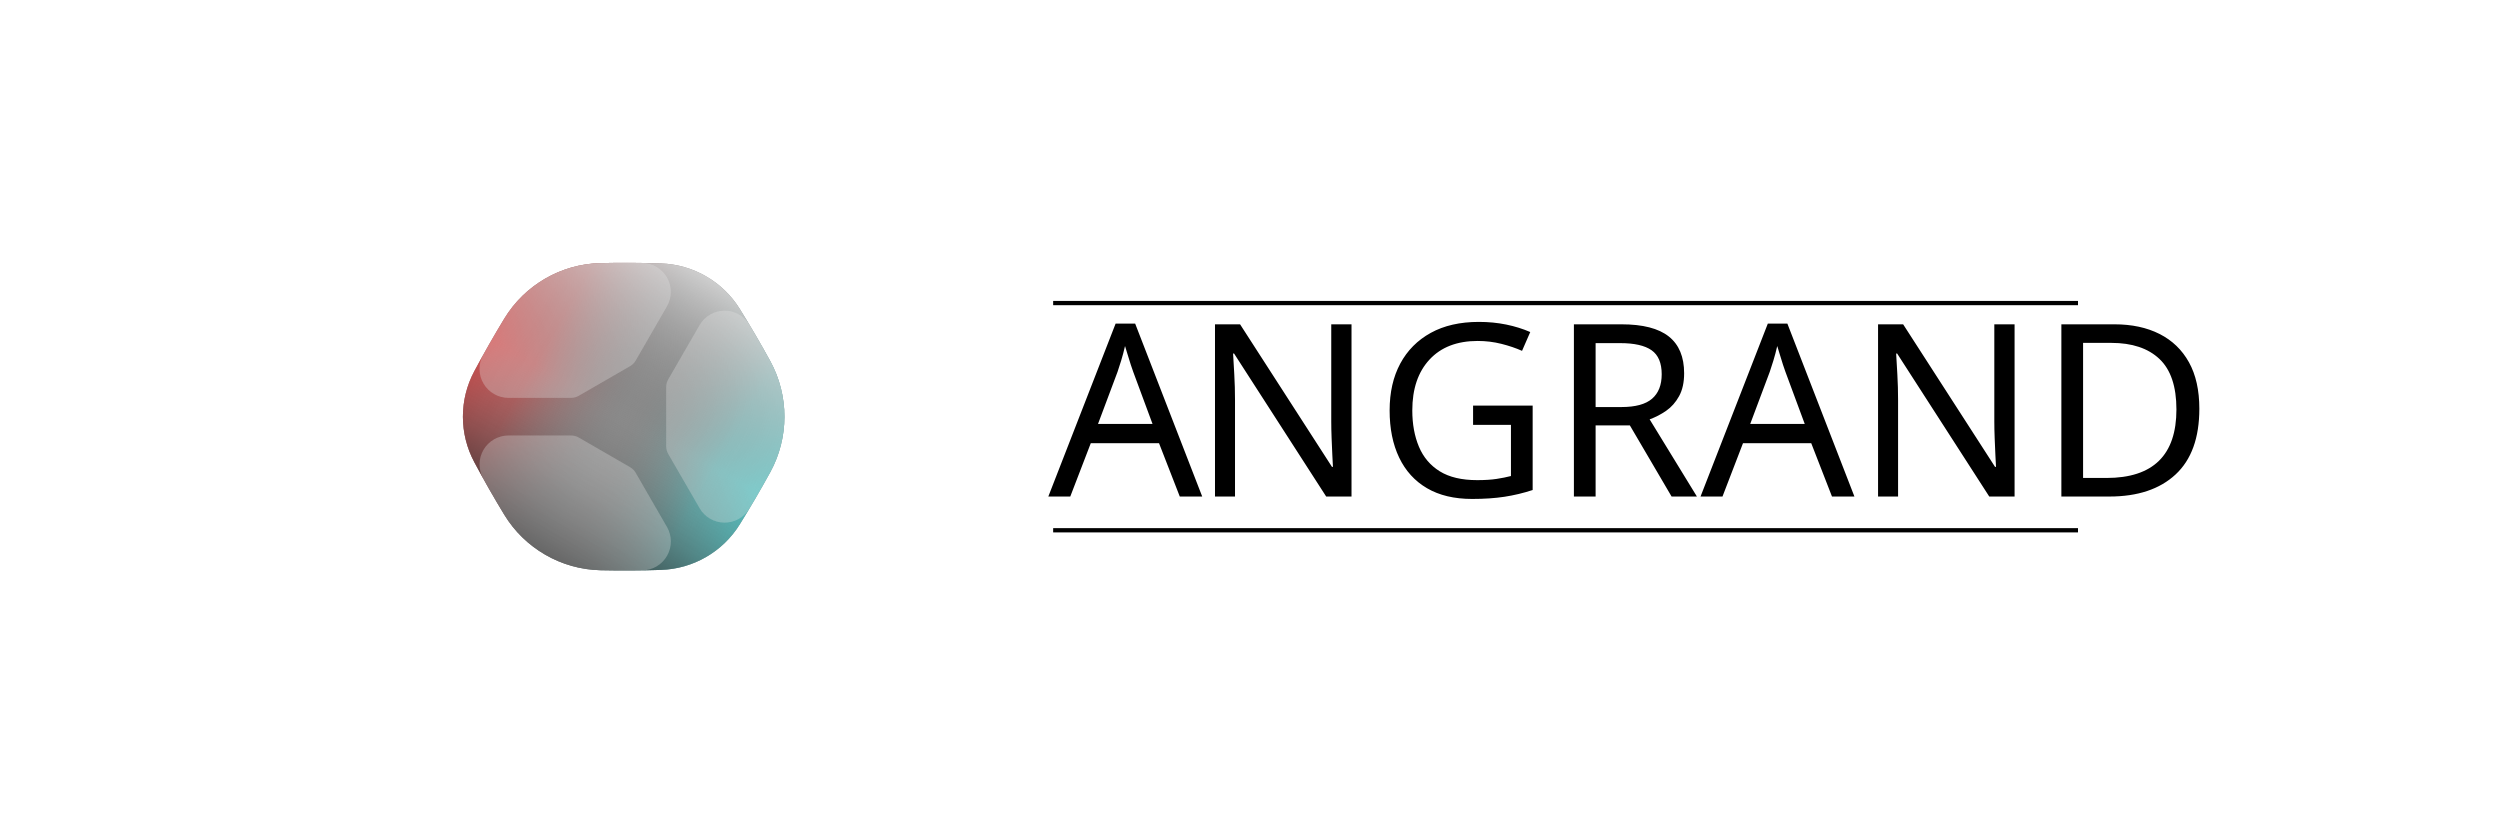
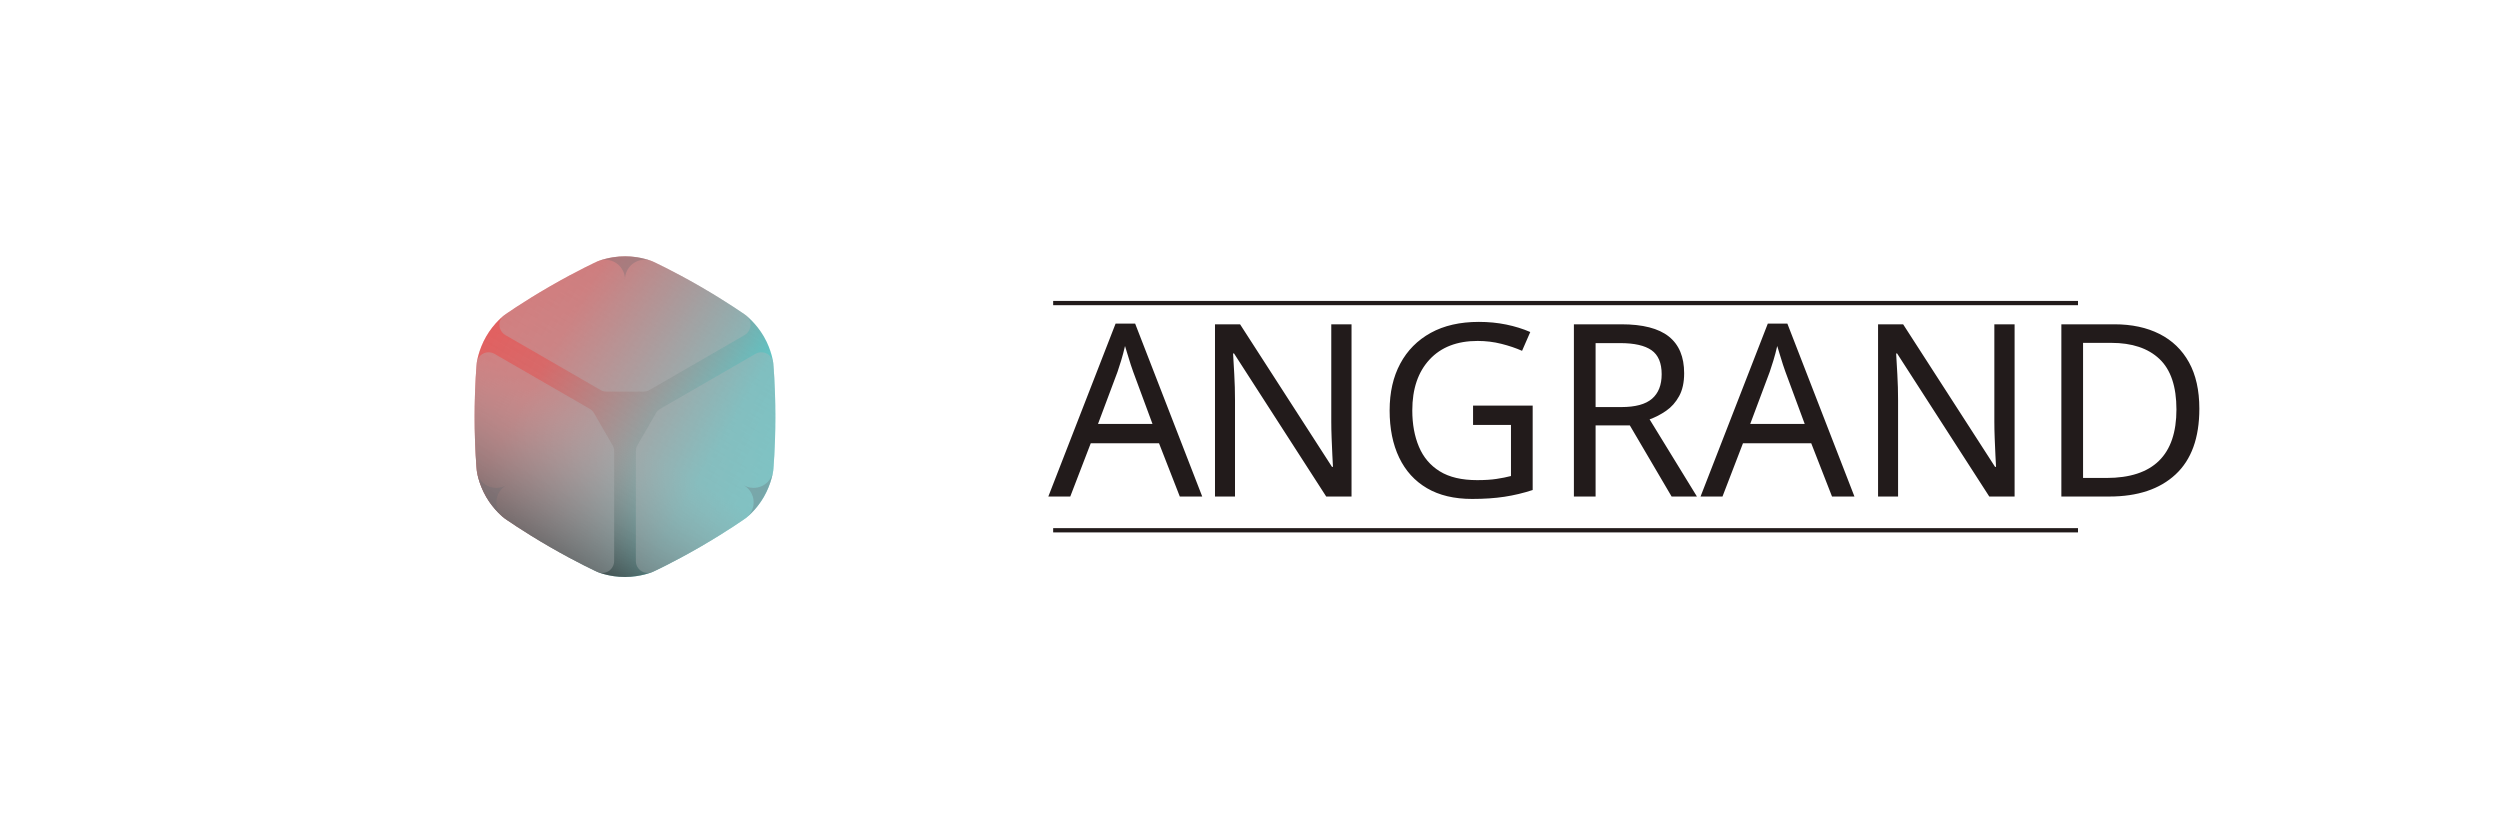
- <svg xmlns="http://www.w3.org/2000/svg" width="100%" height="100%" viewBox="0 0 1296 432" version="1.1" xml:space="preserve" style="fill-rule:evenodd;clip-rule:evenodd;stroke-linejoin:round;stroke-miterlimit:2;">
-   <g id="Angrand-logo" transform="matrix(0.0937112,0,0,0.0937112,267.356,-333.246)">
-     <g transform="matrix(0.889536,0,0,0.889536,2515.07,4269.72)">
-       <g transform="matrix(1500,0,0,1500,6936.2,2285.61)">
-             </g>
-       <text x="484.701px" y="2285.62px" style="font-family:'Bodotino-Regular', 'Bodotino';font-size:1500px;">A<tspan x="1375.7px 2326.7px 3267.2px 4152.2px 5043.2px 5985.2px " y="2285.62px 2285.62px 2285.62px 2285.62px 2285.62px 2285.62px ">NGRAND</tspan>
-       </text>
+ <svg xmlns="http://www.w3.org/2000/svg" width="100%" height="100%" viewBox="0 0 648 216" version="1.1" xml:space="preserve" style="fill-rule:evenodd;clip-rule:evenodd;stroke-linejoin:round;stroke-miterlimit:2;">
+   <g id="Angrand-logo">
+     <g transform="matrix(62.5196,0,0,62.5196,540.622,128.702)" />
+     <text x="271.725px" y="128.702px" style="font-family:'Bodotino-Regular', 'Bodotino';font-size:62.52px;fill:#221b1b;">A<tspan x="308.862px 348.5px 387.699px 424.586px 461.723px 500.985px " y="128.702px 128.702px 128.702px 128.702px 128.702px 128.702px ">NGRAND</tspan>
+     </text>
+     <rect x="272.98" y="78" width="265.638" height="1.107" style="fill:#221b1b;" />
+     <rect x="272.98" y="136.893" width="265.638" height="1.107" style="fill:#221b1b;" />
+   </g>
+   <g id="angrand-logo">
+     <rect id="background" x="117" y="63" width="90" height="90" style="fill:none;" />
+     <path d="M193.293,134.3c-0,0 -4.642,3.313 -11.807,7.45c-7.166,4.137 -12.356,6.5 -12.356,6.5c0,0 -3.034,1.296 -7.13,1.305c-4.096,0.01 -7.13,-1.305 -7.13,-1.305c-0,0 -5.19,-2.363 -12.356,-6.5c-7.165,-4.137 -11.807,-7.45 -11.807,-7.45c0,0 -2.639,-1.98 -4.695,-5.522c-2.056,-3.543 -2.435,-6.828 -2.435,-6.828c-0,0 -0.548,-5.676 -0.548,-13.95c-0,-8.274 0.548,-13.95 0.548,-13.95c-0,-0 0.395,-3.276 2.435,-6.828c2.04,-3.552 4.695,-5.522 4.695,-5.522c0,-0 4.642,-3.313 11.807,-7.45c7.166,-4.137 12.356,-6.5 12.356,-6.5c-0,-0 3.034,-1.296 7.13,-1.305c4.096,-0.01 7.13,1.305 7.13,1.305c0,-0 5.19,2.363 12.356,6.5c7.165,4.137 11.807,7.45 11.807,7.45c-0,-0 2.639,1.98 4.695,5.522c2.056,3.543 2.435,6.828 2.435,6.828c0,-0 0.548,5.676 0.548,13.95c0,8.274 -0.548,13.95 -0.548,13.95c0,0 -0.395,3.276 -2.435,6.828c-2.04,3.552 -4.695,5.522 -4.695,5.522Z" style="fill:url(#_Linear1);" />
+     <path d="M193.293,134.3c-0,0 -4.642,3.313 -11.807,7.45c-7.166,4.137 -12.356,6.5 -12.356,6.5c0,0 -3.034,1.296 -7.13,1.305c-4.096,0.01 -7.13,-1.305 -7.13,-1.305c-0,0 -5.19,-2.363 -12.356,-6.5c-7.165,-4.137 -11.807,-7.45 -11.807,-7.45c0,0 -2.639,-1.98 -4.695,-5.522c-2.056,-3.543 -2.435,-6.828 -2.435,-6.828c-0,0 -0.548,-5.676 -0.548,-13.95c-0,-8.274 0.548,-13.95 0.548,-13.95c-0,-0 0.395,-3.276 2.435,-6.828c2.04,-3.552 4.695,-5.522 4.695,-5.522c0,-0 4.642,-3.313 11.807,-7.45c7.166,-4.137 12.356,-6.5 12.356,-6.5c-0,-0 3.034,-1.296 7.13,-1.305c4.096,-0.01 7.13,1.305 7.13,1.305c0,-0 5.19,2.363 12.356,6.5c7.165,4.137 11.807,7.45 11.807,7.45c-0,-0 2.639,1.98 4.695,5.522c2.056,3.543 2.435,6.828 2.435,6.828c0,-0 0.548,5.676 0.548,13.95c0,8.274 -0.548,13.95 -0.548,13.95c0,0 -0.395,3.276 -2.435,6.828c-2.04,3.552 -4.695,5.522 -4.695,5.522Z" style="fill:url(#_Linear2);" />
+     <g id="block">
+       <path d="M195.811,91.727c0.901,-0.521 2.003,-0.552 2.932,-0.085c0.93,0.467 1.561,1.371 1.681,2.404c-0.001,0.003 -0.001,0.004 -0.001,0.004c0,-0 0.548,5.676 0.548,13.95c0,8.274 -0.548,13.95 -0.548,13.95c0,0 -0.395,3.276 -2.435,6.828c-2.04,3.552 -4.695,5.522 -4.695,5.522c-0,0 -4.642,3.313 -11.807,7.45c-7.166,4.137 -12.356,6.5 -12.356,6.5c0,0 -0.007,0.004 -0.022,0.01c-0.954,0.405 -2.047,0.305 -2.911,-0.267c-0.864,-0.572 -1.384,-1.539 -1.384,-2.575c-0,-6.637 -0,-20.153 -0,-28.545c-0.001,-0.494 0.129,-0.979 0.376,-1.407l4.872,-8.437c0.247,-0.428 0.602,-0.783 1.029,-1.03l24.721,-14.272Z" style="fill:#b4b7bb;fill-opacity:0.36;" />
+       <path d="M159.188,145.418c-0,1.04 -0.524,2.01 -1.393,2.582c-0.869,0.571 -1.968,0.666 -2.923,0.253c-0.001,-0.002 -0.002,-0.003 -0.002,-0.003c-0,0 -5.19,-2.363 -12.356,-6.5c-7.165,-4.137 -11.807,-7.45 -11.807,-7.45c0,0 -2.639,-1.98 -4.695,-5.522c-2.056,-3.543 -2.435,-6.828 -2.435,-6.828c-0,0 -0.548,-5.676 -0.548,-13.95c-0,-8.274 0.548,-13.95 0.548,-13.95c-0,-0 0.001,-0.008 0.003,-0.024c0.126,-1.029 0.759,-1.925 1.687,-2.388c0.927,-0.462 2.024,-0.429 2.922,0.089c5.748,3.318 17.453,10.076 24.721,14.272c0.427,0.247 0.782,0.602 1.029,1.03l4.872,8.437c0.247,0.428 0.376,0.913 0.376,1.407l0,28.545Z" style="fill:#b4b7bb;fill-opacity:0.36;" />
+       <path d="M131.002,86.855c-0.901,-0.519 -1.48,-1.458 -1.54,-2.496c-0.06,-1.039 0.407,-2.038 1.242,-2.658c0.002,-0.001 0.003,-0.001 0.003,-0.001c0,-0 4.642,-3.313 11.807,-7.45c7.166,-4.137 12.356,-6.5 12.356,-6.5c-0,-0 3.034,-1.296 7.13,-1.305c4.096,-0.01 7.13,1.305 7.13,1.305c0,-0 5.19,2.363 12.356,6.5c7.165,4.137 11.807,7.45 11.807,7.45l0.002,0.001c0.832,0.625 1.295,1.626 1.233,2.665c-0.063,1.039 -0.643,1.978 -1.544,2.498c-5.753,3.321 -17.445,10.072 -24.706,14.264c-0.428,0.247 -0.913,0.377 -1.407,0.377l-9.742,-0c-0.494,-0 -0.979,-0.13 -1.407,-0.377l-24.72,-14.273Z" style="fill:#b4b7bb;fill-opacity:0.36;" />
    </g>
-     <g transform="matrix(0.911405,0,0,1.838,122.832,-3141.42)">
-       <rect x="3127.22" y="4549.62" width="6220.39" height="12.852" />
-     </g>
-     <g transform="matrix(0.911405,0,0,1.838,122.832,-1884.52)">
-       <rect x="3127.22" y="4549.62" width="6220.39" height="12.852" />
-     </g>
-   </g>
-   <g id="angrand-logo" transform="matrix(0.166667,0,0,0.166667,234,126)">
-     <rect x="0" y="0" width="1080" height="1080" style="fill:none;" />
-     <path d="M71.356,681.616C23.982,593.148 23.982,486.852 71.356,398.385C100.849,343.17 131.992,288.576 164.542,235.021C228.317,130.286 341.019,65.218 463.609,62.355C526.264,60.942 589.116,61.269 651.68,63.335C751.982,66.541 844.037,119.689 896.965,204.95C930.035,258.099 961.744,312.367 991.849,367.334C1050.66,474.932 1050.66,605.069 991.849,712.667C961.744,767.633 930.035,821.901 896.965,875.05C844.037,960.311 751.982,1013.46 651.68,1016.67C589.116,1018.73 526.264,1019.06 463.609,1017.65C341.019,1014.78 228.317,949.714 164.542,844.979C131.992,791.425 100.849,736.83 71.356,681.616Z" style="fill:rgb(138,138,138);" />
-     <path d="M71.356,681.616C23.982,593.148 23.982,486.852 71.356,398.385C100.849,343.17 131.992,288.576 164.542,235.021C228.317,130.286 341.019,65.218 463.609,62.355C526.264,60.942 589.116,61.269 651.68,63.335C751.982,66.541 844.037,119.689 896.965,204.95C930.035,258.099 961.744,312.367 991.849,367.334C1050.66,474.932 1050.66,605.069 991.849,712.667C961.744,767.633 930.035,821.901 896.965,875.05C844.037,960.311 751.982,1013.46 651.68,1016.67C589.116,1018.73 526.264,1019.06 463.609,1017.65C341.019,1014.78 228.317,949.714 164.542,844.979C131.992,791.425 100.849,736.83 71.356,681.616Z" style="fill:url(#_Linear1);" />
-     <path d="M71.356,681.616C23.982,593.148 23.982,486.852 71.356,398.385C100.849,343.17 131.992,288.576 164.542,235.021C228.317,130.286 341.019,65.218 463.609,62.355C526.264,60.942 589.116,61.269 651.68,63.335C751.982,66.541 844.037,119.689 896.965,204.95C930.035,258.099 961.744,312.367 991.849,367.334C1050.66,474.932 1050.66,605.069 991.849,712.667C961.744,767.633 930.035,821.901 896.965,875.05C844.037,960.311 751.982,1013.46 651.68,1016.67C589.116,1018.73 526.264,1019.06 463.609,1017.65C341.019,1014.78 228.317,949.714 164.542,844.979C131.992,791.425 100.849,736.83 71.356,681.616Z" style="fill:url(#_Linear2);" />
-     <g transform="matrix(1,0,0,-1,1.47793e-12,1080)">
-       <path d="M670.626,196.835C686.551,169.253 686.712,135.308 671.05,107.576C655.388,79.844 626.235,62.455 594.391,61.851C550.762,61.231 507.067,61.373 463.467,62.358C340.978,65.264 228.378,130.274 164.616,234.899C141.964,272.166 119.993,309.936 98.785,348.068C83.4,375.923 83.882,409.834 100.053,437.24C116.224,464.646 145.676,481.464 177.497,481.464C239.765,481.538 311.562,481.543 372.145,481.543C380.57,481.543 388.848,479.326 396.145,475.113C428.663,456.338 523.215,401.748 555.733,382.974C563.03,378.761 569.09,372.702 573.303,365.405C603.594,312.939 639.493,250.76 670.626,196.835Z" style="fill:rgb(230,230,230);fill-opacity:0.3;" />
-     </g>
-     <g transform="matrix(1,0,0,1,0.000114443,2.84217e-14)">
-       <path d="M177.497,481.543C145.648,481.543 116.171,464.71 99.985,437.28C83.8,409.85 83.317,375.909 98.716,348.03C119.993,309.935 141.964,272.166 164.616,234.899C228.378,130.274 340.978,65.264 463.467,62.358C507.067,61.373 550.762,61.231 594.39,61.93C626.205,62.534 655.332,79.908 670.981,107.615C686.629,135.323 686.468,169.238 670.558,196.796C639.488,250.758 603.594,312.938 573.303,365.405C569.09,372.702 563.03,378.761 555.733,382.974C523.215,401.748 428.663,456.338 396.145,475.113C388.848,479.325 380.571,481.543 372.145,481.543L177.497,481.543Z" style="fill:rgb(230,230,230);fill-opacity:0.3;" />
-     </g>
-     <g transform="matrix(1.56595,0,0,2.71231,-551.739,-1209.92)">
-       <path d="M845.247,540.21C855.417,530.041 874.138,523.732 894.476,523.62C914.813,523.509 933.738,529.612 944.24,539.668C958.513,553.484 972.386,567.462 985.763,581.565C1023.27,621.211 1023.27,669.148 985.763,708.794C972.386,722.896 958.514,736.874 944.197,750.675C933.704,760.723 914.796,766.82 894.476,766.709C874.156,766.598 855.452,760.294 845.291,750.134C825.369,730.266 802.442,707.342 783.098,687.998C780.407,685.308 778.991,682.256 778.991,679.15C778.991,665.306 778.991,625.052 778.991,611.209C778.991,608.102 780.407,605.05 783.097,602.36C802.441,583.016 825.366,560.092 845.247,540.21Z" style="fill:rgb(230,230,230);fill-opacity:0.3;" />
+     <g id="edge">
+       <path d="M155.182,67.628c0.874,-0.323 3.497,-1.176 6.818,-1.183c3.254,-0.008 5.838,0.82 6.763,1.161c-1.487,-0.512 -3.136,-0.312 -4.462,0.559c-1.436,0.944 -2.301,2.547 -2.301,4.266c-0.009,-1.709 -0.87,-3.303 -2.297,-4.245c-1.342,-0.887 -3.016,-1.088 -4.521,-0.558Z" style="fill:#666a70;fill-opacity:0.3;" />
+       <path d="M200.372,122.282c-0.157,0.917 -0.73,3.616 -2.384,6.496c-1.577,2.746 -3.522,4.547 -4.324,5.223c1.172,-1.062 1.791,-2.611 1.666,-4.197c-0.133,-1.68 -1.084,-3.187 -2.544,-4.03c1.488,0.857 3.307,0.911 4.843,0.144c1.438,-0.719 2.449,-2.068 2.743,-3.636Z" style="fill:#666a70;fill-opacity:0.3;" />
+       <path d="M130.446,134.09c-0.716,-0.595 -2.767,-2.44 -4.434,-5.312c-1.634,-2.814 -2.208,-5.466 -2.376,-6.438c0.3,1.544 1.298,2.871 2.716,3.584c1.535,0.773 3.356,0.72 4.844,-0.139c-1.476,0.862 -2.425,2.404 -2.528,4.112c-0.096,1.605 0.567,3.155 1.778,4.193Z" style="fill:#666a70;fill-opacity:0.3;" />
    </g>
  </g>
  <defs>
-     <linearGradient id="_Linear1" x1="0" y1="0" x2="1" y2="0" gradientUnits="userSpaceOnUse" gradientTransform="matrix(1080,623.538,-623.538,1080,1.77636e-15,228.227)">
-       <stop offset="0" style="stop-color:rgb(233,58,58);stop-opacity:1" />
-       <stop offset="0.24" style="stop-color:rgb(205,77,77);stop-opacity:0.73" />
-       <stop offset="0.5" style="stop-color:rgb(128,128,128);stop-opacity:0" />
-       <stop offset="0.76" style="stop-color:rgb(83,187,187);stop-opacity:0.73" />
-       <stop offset="1" style="stop-color:rgb(67,208,208);stop-opacity:1" />
+     <linearGradient id="_Linear1" x1="0" y1="0" x2="1" y2="0" gradientUnits="userSpaceOnUse" gradientTransform="matrix(90,51.9615,-51.9615,90,117,82.0189)">
+       <stop offset="0" style="stop-color:#ef4343;stop-opacity:1" />
+       <stop offset="0.26" style="stop-color:#db5353;stop-opacity:1" />
+       <stop offset="0.74" style="stop-color:#57c0c0;stop-opacity:1" />
+       <stop offset="1" style="stop-color:#43d0d0;stop-opacity:1" />
    </linearGradient>
-     <linearGradient id="_Linear2" x1="0" y1="0" x2="1" y2="0" gradientUnits="userSpaceOnUse" gradientTransform="matrix(623.538,-1080,1080,623.538,228.231,1080)">
-       <stop offset="0" style="stop-color:black;stop-opacity:1" />
-       <stop offset="0.5" style="stop-color:rgb(122,122,122);stop-opacity:0" />
-       <stop offset="1" style="stop-color:rgb(245,245,245);stop-opacity:1" />
+     <linearGradient id="_Linear2" x1="0" y1="0" x2="1" y2="0" gradientUnits="userSpaceOnUse" gradientTransform="matrix(51.9615,-90.0003,90.0003,51.9615,136.019,153)">
+       <stop offset="0" style="stop-color:#000;stop-opacity:1" />
+       <stop offset="0.45" style="stop-color:#c1c1c1;stop-opacity:0.21" />
+       <stop offset="1" style="stop-color:#f5f5f5;stop-opacity:0" />
    </linearGradient>
  </defs>
</svg>
